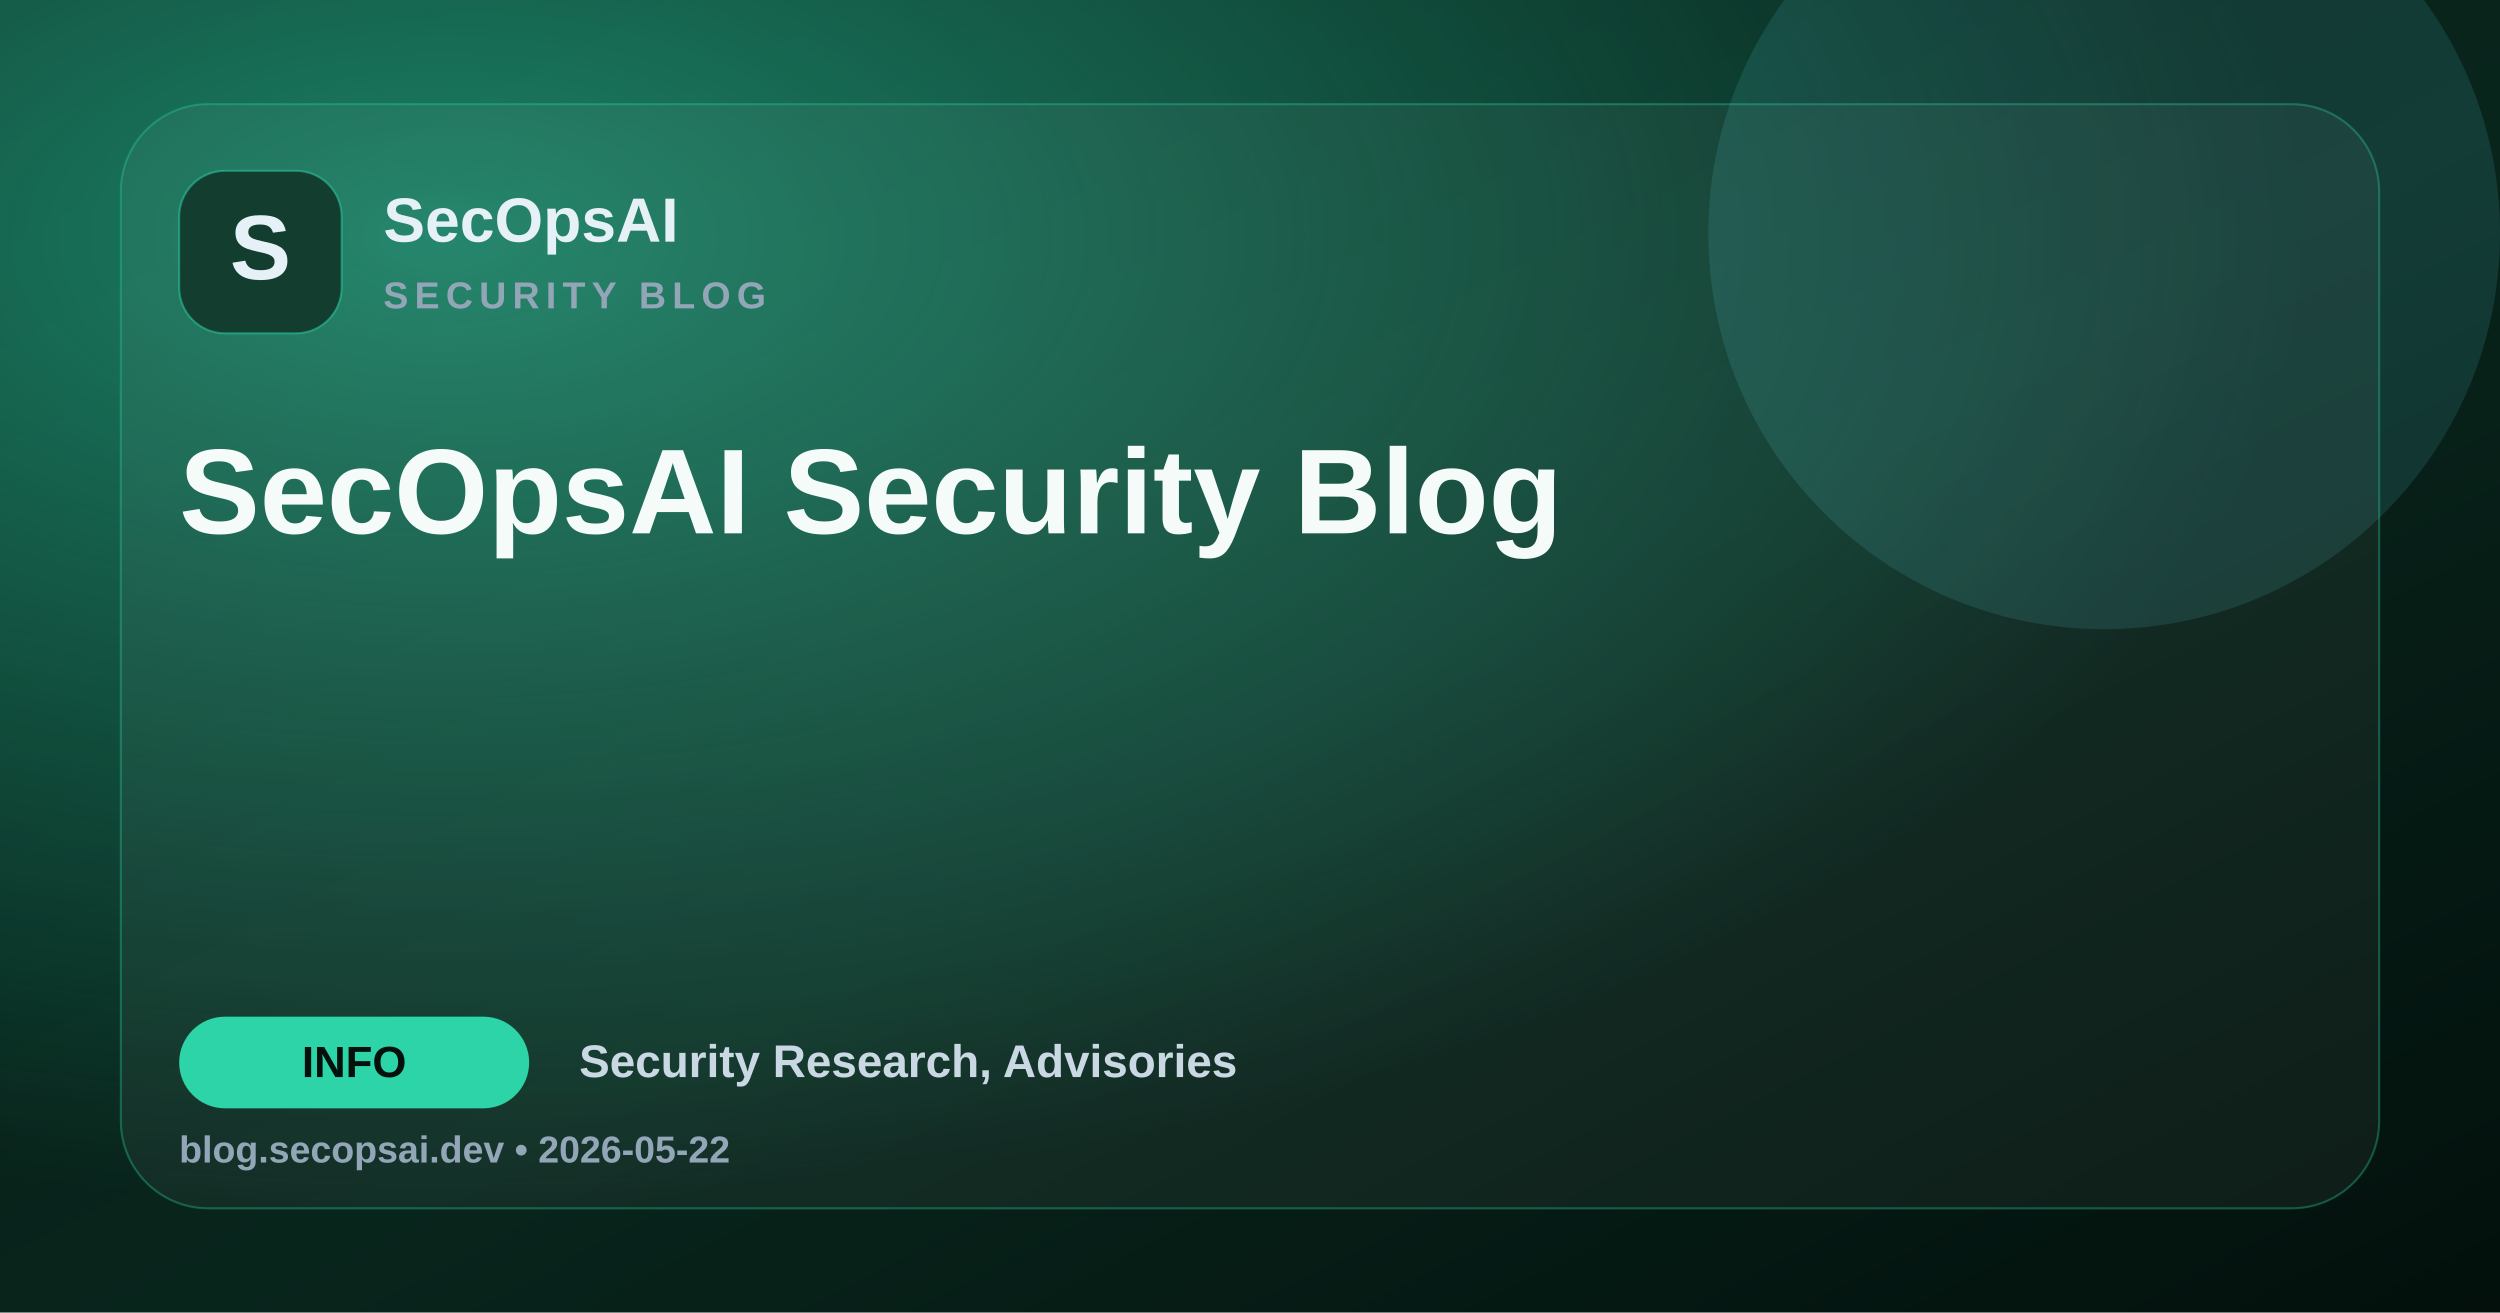
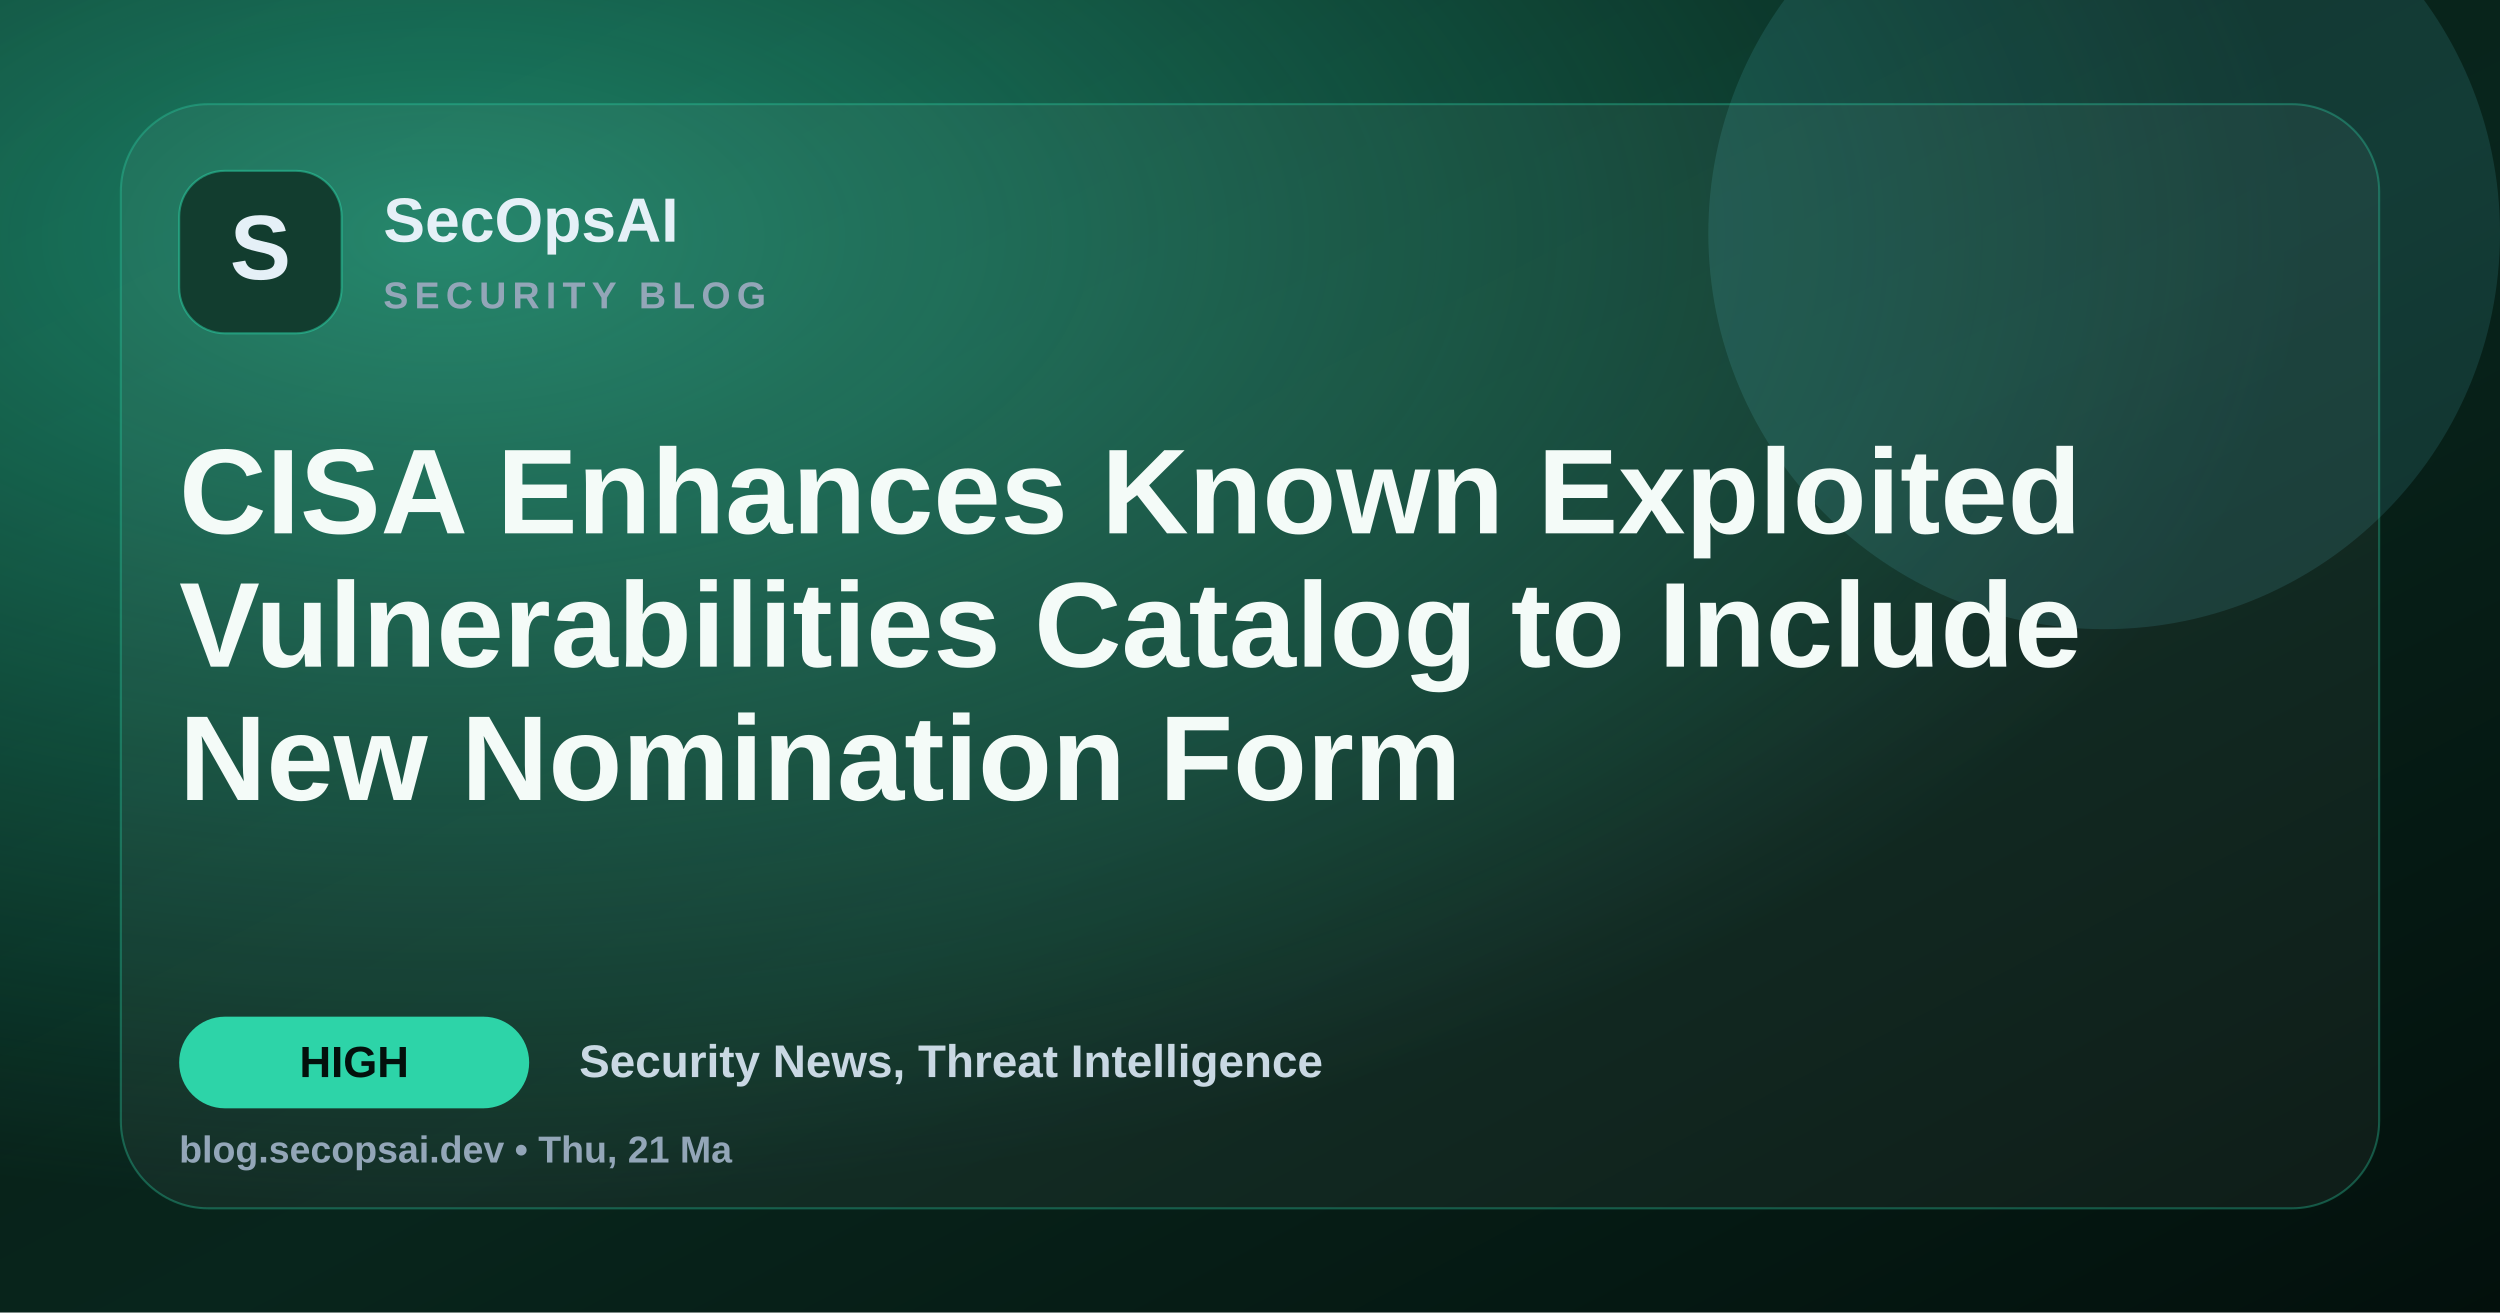
- <svg xmlns="http://www.w3.org/2000/svg" width="1200" height="630" viewBox="0 0 1200 630" role="img" aria-label="SecOpsAI Security Blog">
+ <svg xmlns="http://www.w3.org/2000/svg" width="1200" height="630" viewBox="0 0 1200 630" role="img" aria-label="CISA Enhances Known Exploited Vulnerabilities Catalog to Include New Nomination Form">
  <defs>
    <linearGradient id="bg" x1="0" y1="0" x2="1" y2="1">
      <stop offset="0" stop-color="#061711" />
      <stop offset="0.54" stop-color="#08251c" />
      <stop offset="1" stop-color="#03100c" />
    </linearGradient>
    <radialGradient id="glow" cx="18%" cy="18%" r="74%">
      <stop offset="0" stop-color="#2dd4a8" stop-opacity="0.55" />
      <stop offset="1" stop-color="#2dd4a8" stop-opacity="0" />
    </radialGradient>
  </defs>
  <rect width="1200" height="630" rx="0" fill="url(#bg)" />
  <rect width="1200" height="630" fill="url(#glow)" />
  <circle cx="1010" cy="112" r="190" fill="#67e8f9" opacity="0.12" />
  <rect x="58" y="50" width="1084" height="530" rx="42" fill="#ffffff" fill-opacity="0.045" stroke="#2dd4a8" stroke-opacity="0.34" />
  <rect x="86" y="82" width="78" height="78" rx="22" fill="#123d2f" stroke="#2dd4a8" stroke-opacity="0.5" />
  <text x="125" y="134" text-anchor="middle" font-family="Arial, Helvetica, sans-serif" font-size="44" font-weight="900" fill="#e5f0f7">S</text>
  <text x="184" y="116" font-family="Arial, Helvetica, sans-serif" font-size="30" font-weight="900" fill="#e5f0f7">SecOpsAI</text>
  <text x="184" y="148" font-family="Arial, Helvetica, sans-serif" font-size="18" font-weight="700" fill="#93a6b8" letter-spacing="3">SECURITY BLOG</text>
  <text x="86" y="256" font-family="Arial, Helvetica, sans-serif" font-size="58" font-weight="900" fill="#f4fbf8">
-     <tspan x="86" dy="0">SecOpsAI Security Blog</tspan>
+     <tspan x="86" dy="0">CISA Enhances Known Exploited</tspan>
+     <tspan x="86" dy="64">Vulnerabilities Catalog to Include</tspan>
+     <tspan x="86" dy="64">New Nomination Form</tspan>
  </text>
  <rect x="86" y="488" width="168" height="44" rx="22" fill="#2dd4a8" />
-   <text x="170" y="517" text-anchor="middle" font-family="Arial, Helvetica, sans-serif" font-size="21" font-weight="900" fill="#03100c">INFO</text>
-   <text x="278" y="517" font-family="Arial, Helvetica, sans-serif" font-size="22" font-weight="700" fill="#c9d8e3">Security Research, Advisories</text>
-   <text x="86" y="558" font-family="Arial, Helvetica, sans-serif" font-size="18" font-weight="700" fill="#93a6b8">blog.secopsai.dev • 2026-05-22</text>
+   <text x="170" y="517" text-anchor="middle" font-family="Arial, Helvetica, sans-serif" font-size="21" font-weight="900" fill="#03100c">HIGH</text>
+   <text x="278" y="517" font-family="Arial, Helvetica, sans-serif" font-size="22" font-weight="700" fill="#c9d8e3">Security News, Threat Intelligence</text>
+   <text x="86" y="558" font-family="Arial, Helvetica, sans-serif" font-size="18" font-weight="700" fill="#93a6b8">blog.secopsai.dev • Thu, 21 Ma</text>
</svg>
